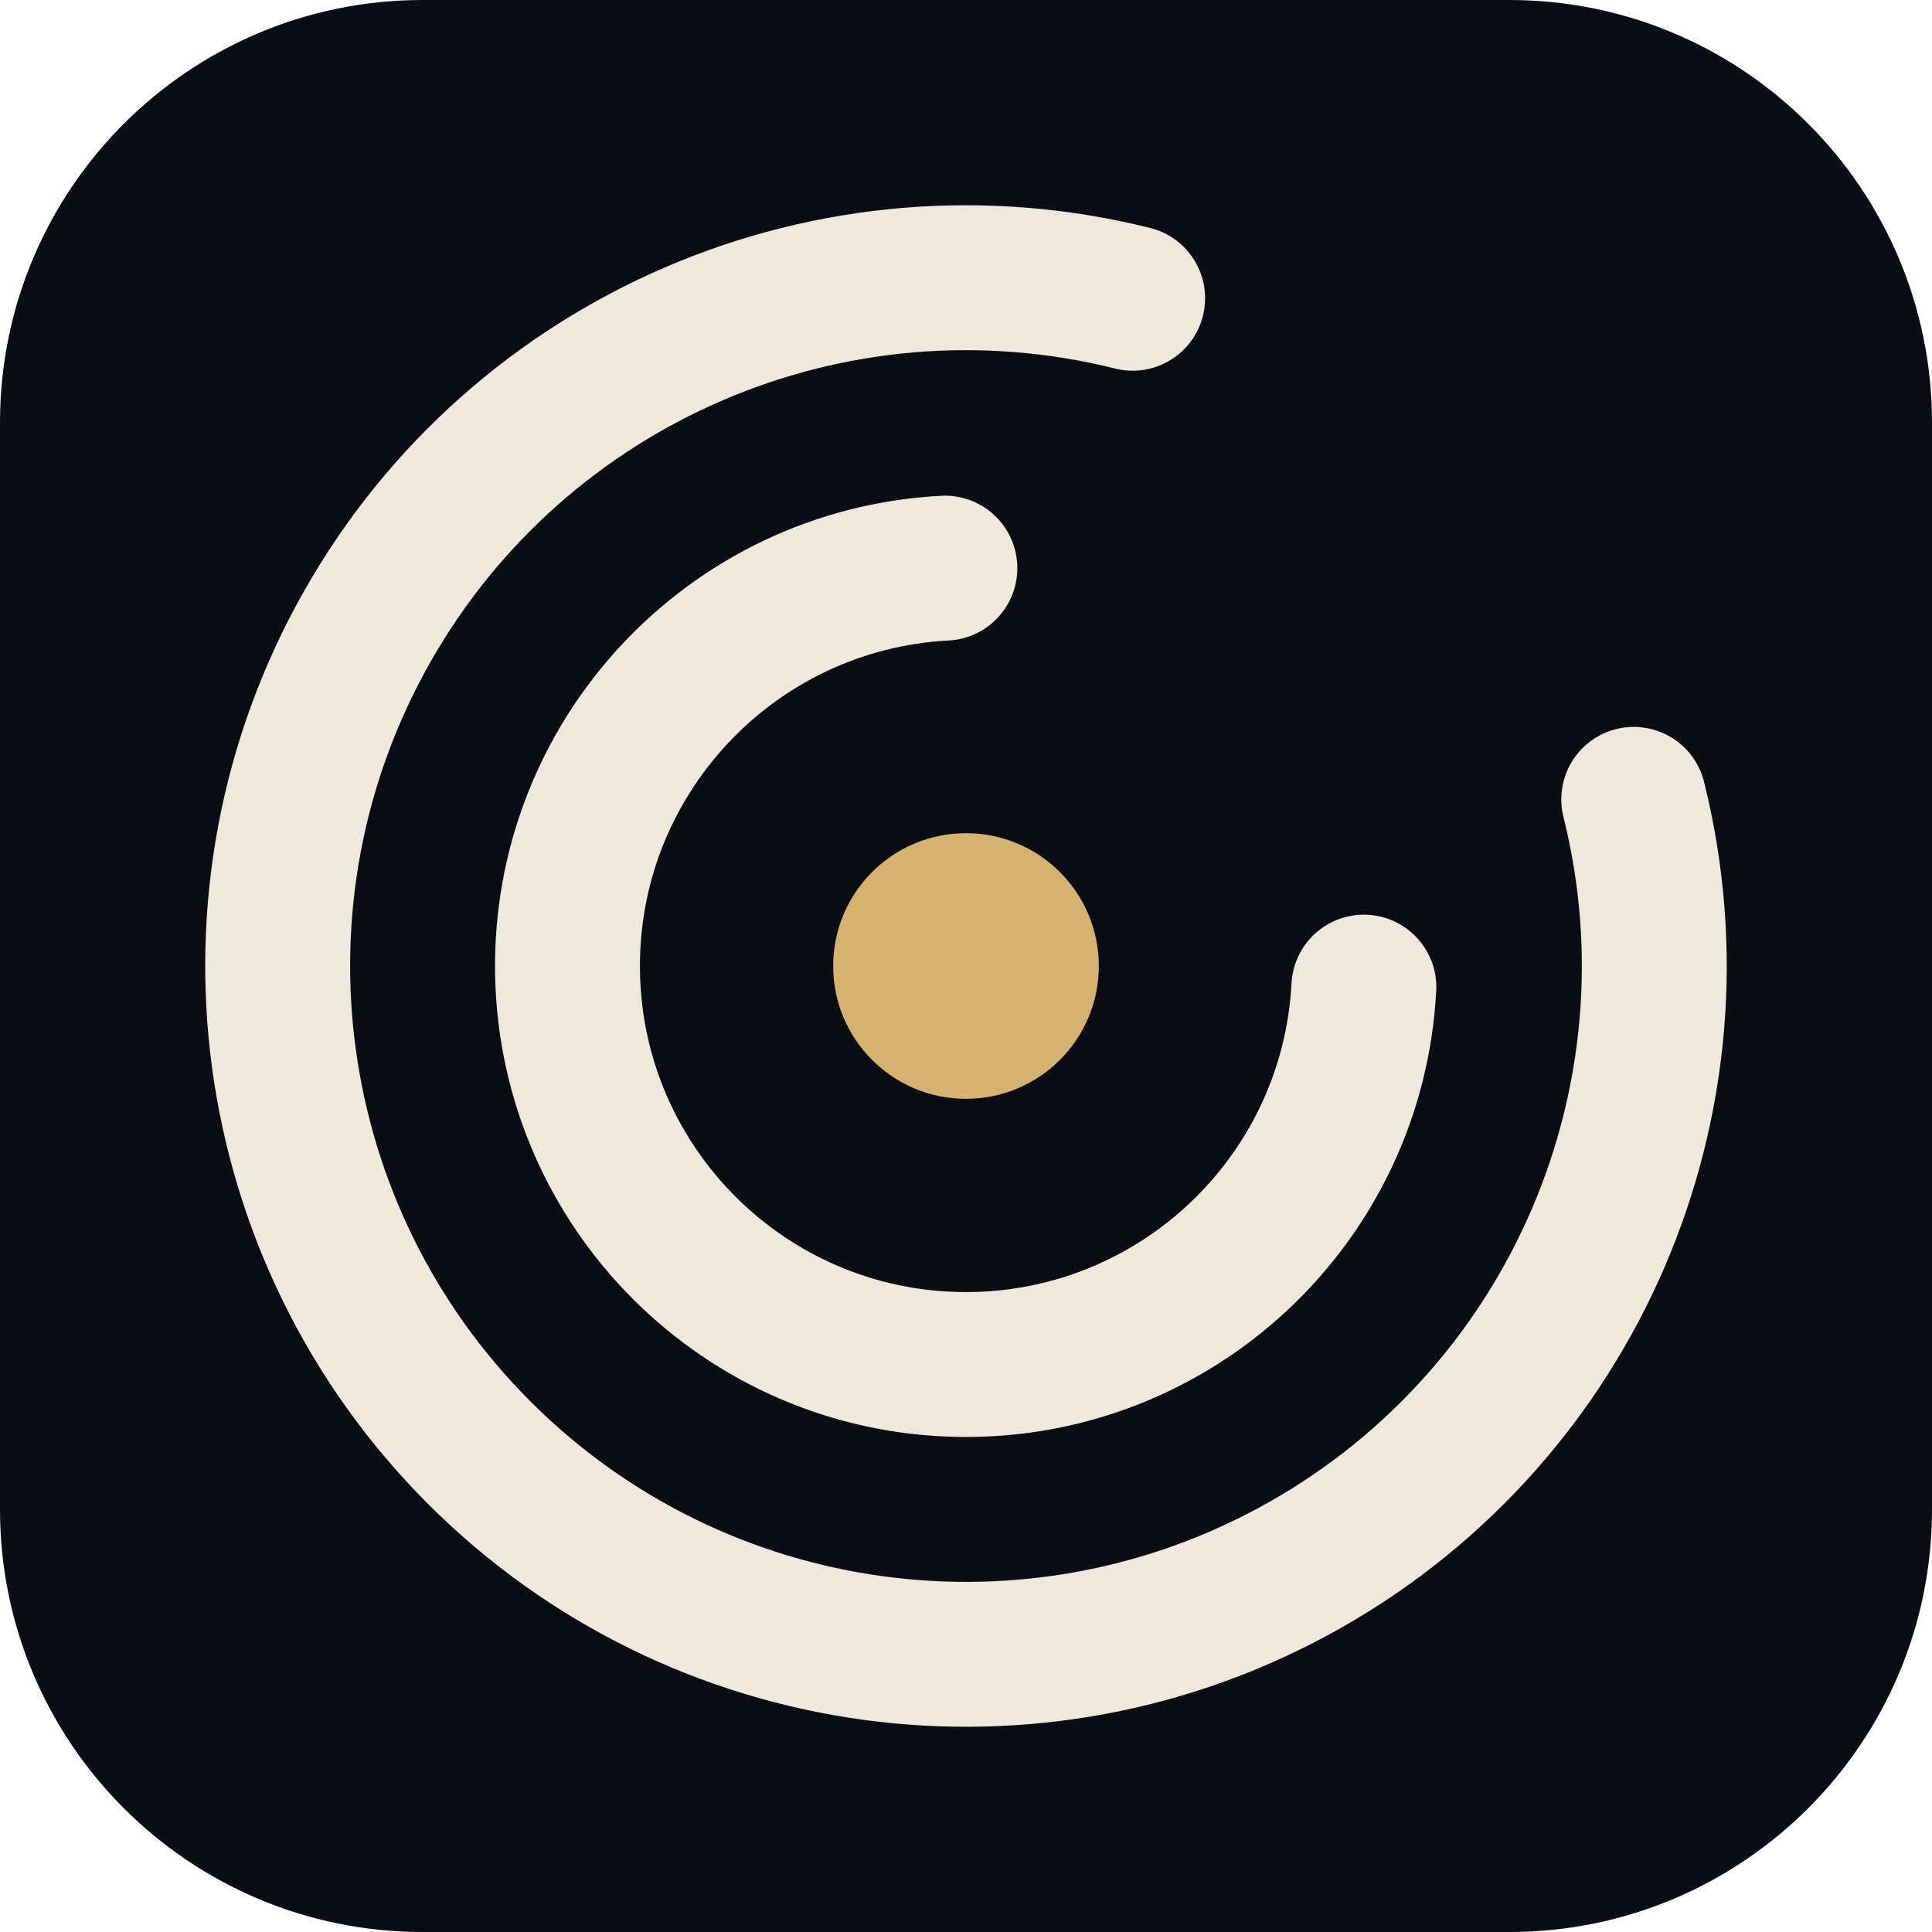
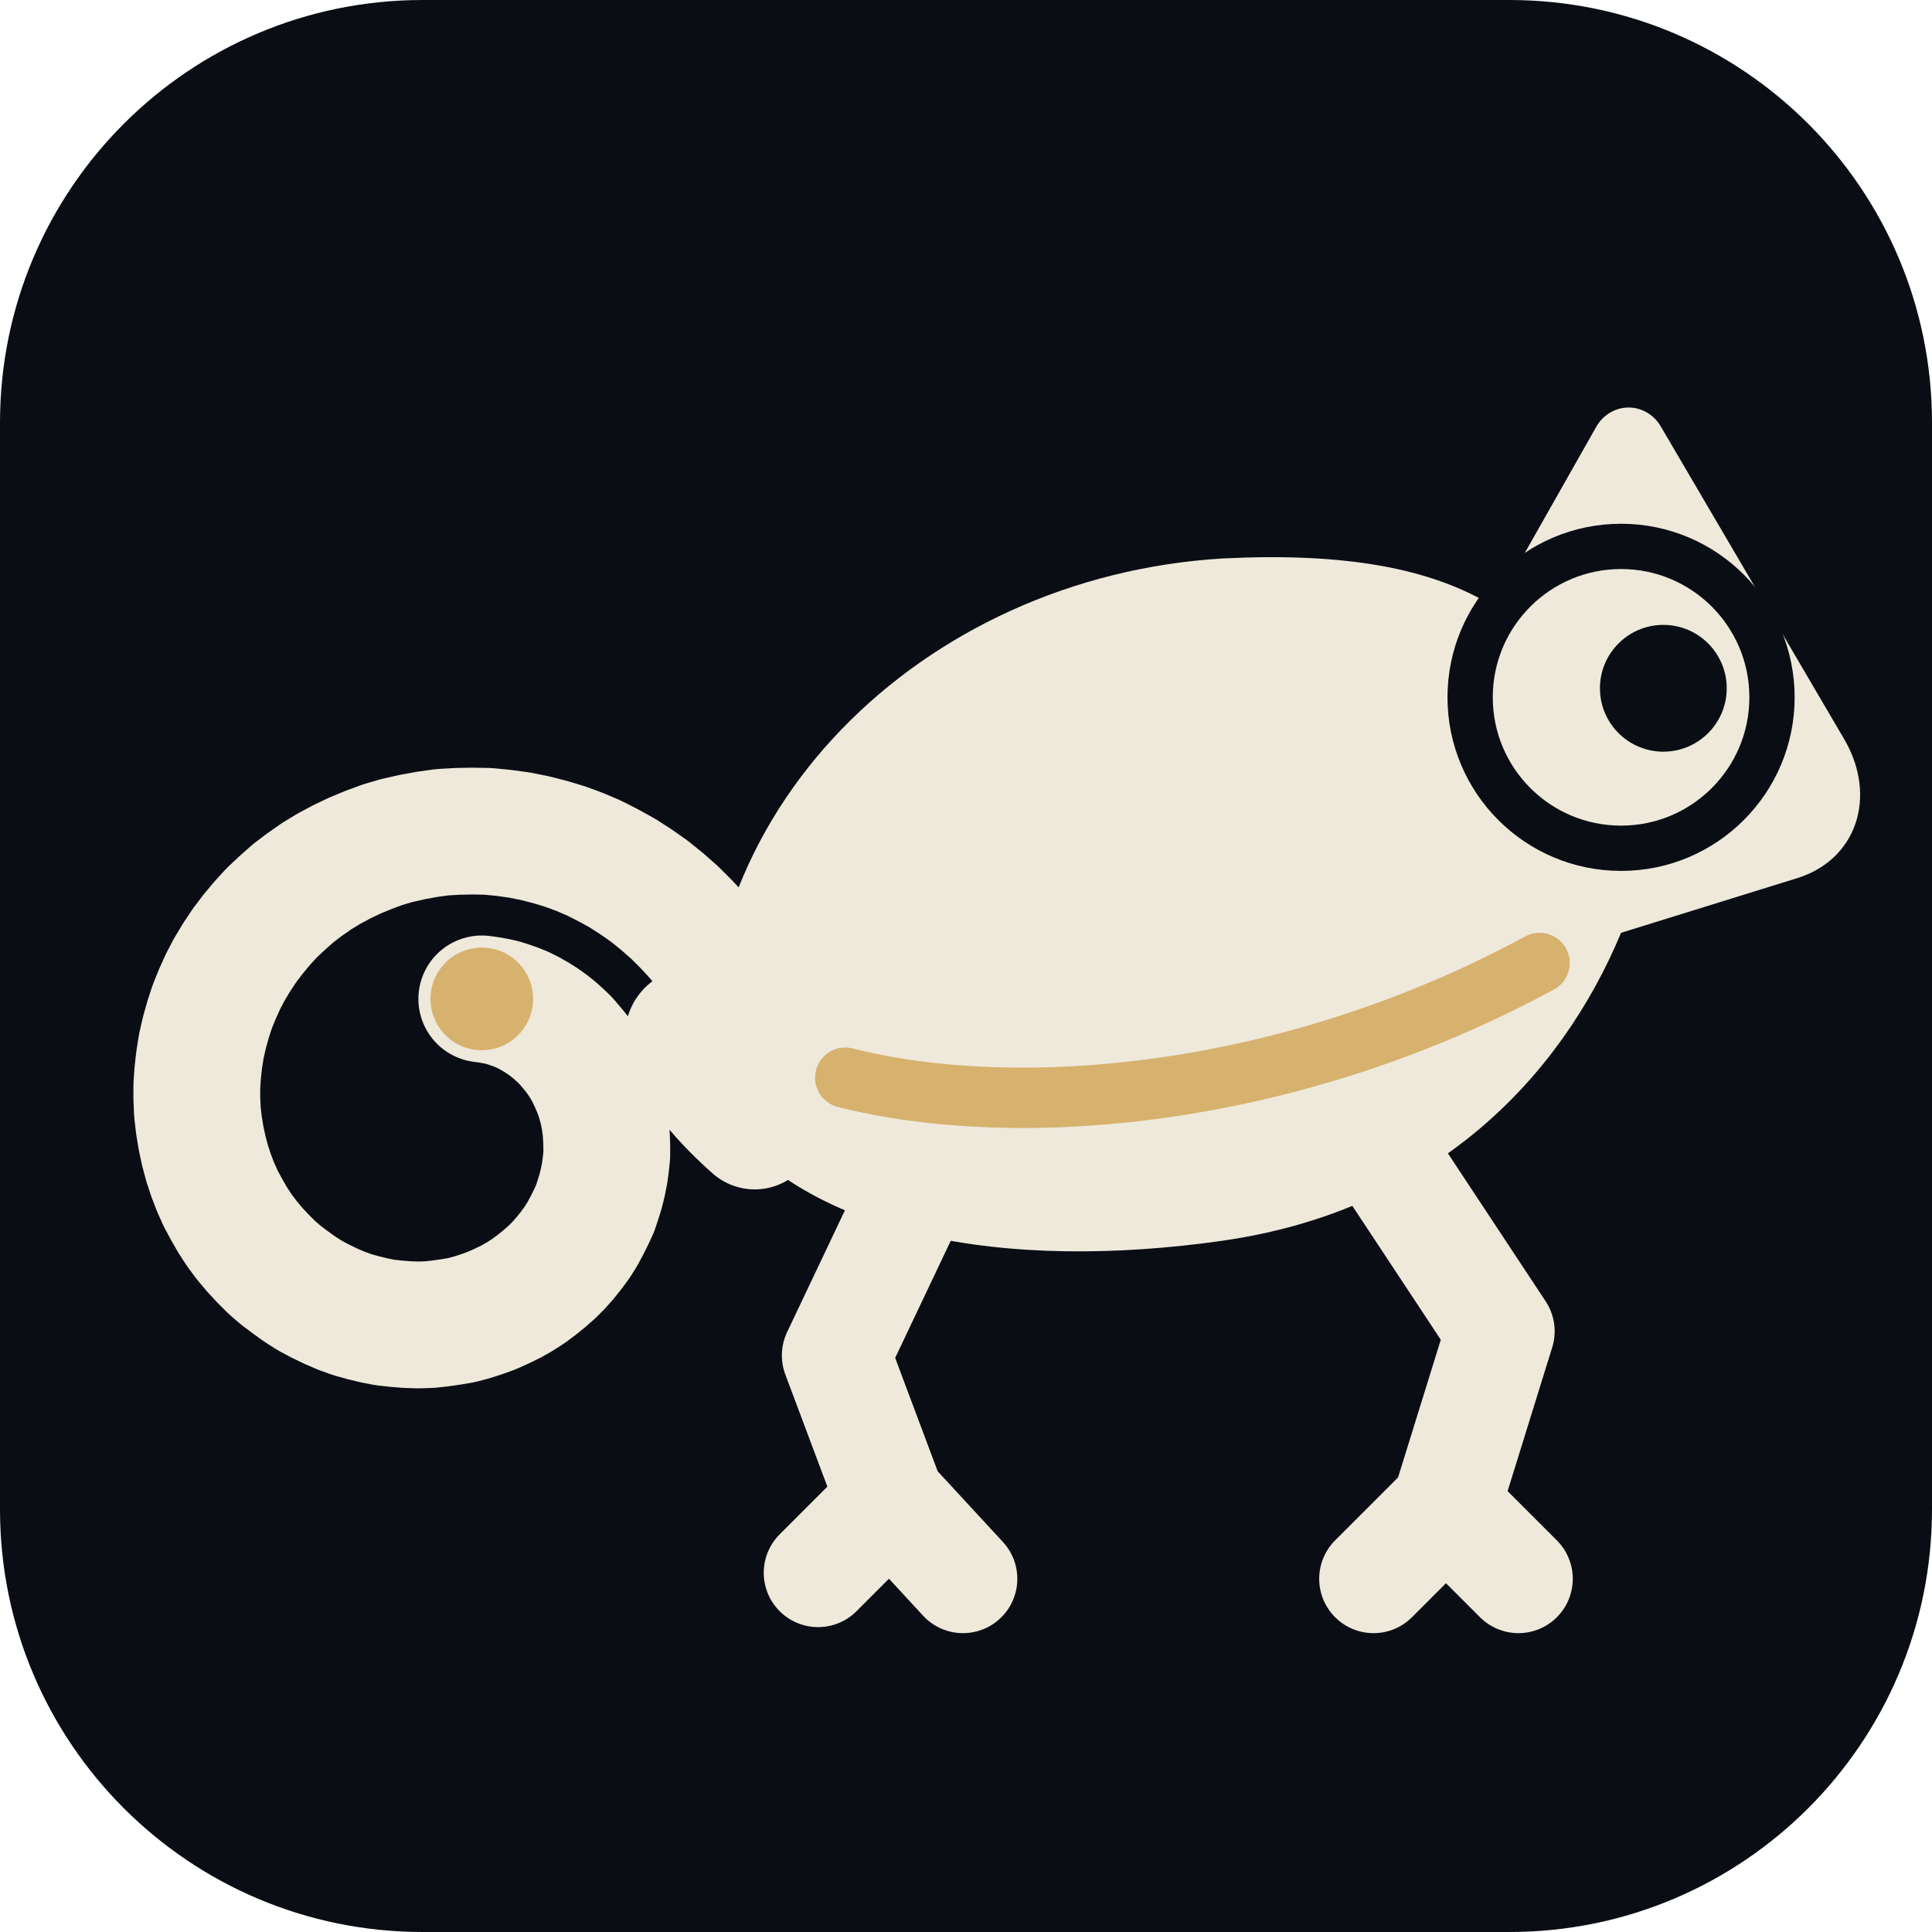
- <svg xmlns="http://www.w3.org/2000/svg" viewBox="0 0 32 32">
-   <rect width="32" height="32" rx="7" fill="#0A0E14" />
-   <path d="M27.06 13.24A11.4 11.4 0 1 1 18.76 4.94" fill="none" stroke="#EFE9DC" stroke-width="2.4" stroke-linecap="round" />
-   <path d="M22.59 16.35A6.6 6.6 0 1 1 15.65 9.41" fill="none" stroke="#EFE9DC" stroke-width="2.4" stroke-linecap="round" />
-   <circle cx="16" cy="16" r="2.2" fill="#D6B26E" />
+ <svg xmlns="http://www.w3.org/2000/svg" viewBox="0 0 64 64">
+   <rect width="64" height="64" rx="14" fill="#0A0E14" />
+   <g transform="translate(0.5 -1.5)">
+     <path d="M24.5 38.8C22 36.6 21 34 24.88 36.99L24.73 36.43L24.56 35.89L24.36 35.36L24.13 34.85L23.87 34.35L23.59 33.86L23.29 33.40L22.96 32.95L22.61 32.52L22.24 32.12L21.85 31.73L21.44 31.37L21.02 31.03L20.58 30.72L20.13 30.43L19.66 30.17L19.19 29.93L18.70 29.72L18.21 29.54L17.71 29.39L17.20 29.26L16.69 29.16L16.18 29.09L15.67 29.04L15.15 29.03L14.65 29.04L14.14 29.07L13.64 29.14L13.15 29.23L12.66 29.34L12.18 29.48L11.72 29.65L11.26 29.84L10.82 30.05L10.39 30.28L9.98 30.53L9.58 30.81L9.20 31.10L8.84 31.42L8.50 31.74L8.18 32.09L7.88 32.45L7.60 32.82L7.34 33.21L7.10 33.61L6.89 34.01L6.70 34.43L6.53 34.85L6.39 35.28L6.27 35.71L6.17 36.15L6.10 36.59L6.05 37.03L6.02 37.47L6.02 37.91L6.04 38.34L6.09 38.77L6.16 39.20L6.25 39.62L6.36 40.03L6.49 40.43L6.64 40.82L6.81 41.20L7.01 41.57L7.21 41.92L7.44 42.27L7.68 42.59L7.94 42.90L8.22 43.20L8.50 43.48L8.80 43.74L9.12 43.98L9.44 44.21L9.77 44.42L10.11 44.60L10.46 44.77L10.81 44.92L11.17 45.05L11.53 45.15L11.90 45.24L12.26 45.31L12.63 45.35L13.00 45.38L13.36 45.39L13.73 45.38L14.09 45.34L14.44 45.29L14.79 45.23L15.13 45.14L15.47 45.03L15.80 44.91L16.11 44.77L16.42 44.62L16.72 44.45L17.00 44.27L17.27 44.07L17.53 43.86L17.78 43.64L18.01 43.41L18.23 43.16L18.43 42.91L18.62 42.65L18.79 42.38L18.94 42.10L19.08 41.82L19.21 41.54L19.31 41.24L19.40 40.95L19.47 40.66L19.53 40.36L19.57 40.06L19.60 39.77L19.60 39.47L19.59 39.18L19.57 38.89L19.53 38.61L19.48 38.33L19.41 38.06L19.33 37.79L19.23 37.53L19.12 37.28L19.00 37.03L18.87 36.80L18.72 36.57L18.57 36.36L18.40 36.16L18.23 35.96L18.04 35.78L17.85 35.61L17.66 35.46L17.45 35.31L17.24 35.18L17.03 35.06L16.81 34.95L16.59 34.86L16.36 34.78L16.14 34.71L15.91 34.66L15.68 34.62L15.46 34.59" fill="none" stroke="#EFE9DC" stroke-width="4.2" stroke-linecap="round" stroke-linejoin="round" />
+     <circle cx="15.46" cy="34.59" r="1.7" fill="#D6B26E" />
+     <g stroke="#EFE9DC" stroke-width="3.6" stroke-linecap="round" stroke-linejoin="round" fill="none">
+       <path d="M30 40.5L27.2 46.4L29 51.2M29 51.2L26.6 53.6M29 51.2L31.4 53.8" />
+       <path d="M45.5 40L49.2 45.6L47.4 51.4M47.4 51.4L45 53.8M47.4 51.4L49.8 53.8" />
+     </g>
+     <path d="M23 38C22 28.5 30 20.6 40 20C44 19.8 46.9 20.3 49 21.6L52.4 15.6C52.9 14.8 54 14.8 54.5 15.6L60.6 26C61.7 27.9 61 30 59 30.6L53.2 32.4C51.2 37.2 47 41.6 40 42.6C33 43.6 26 42.6 23 38Z" fill="#EFE9DC" />
+     <path d="M27.5 37.2C33 38.6 42 38 50.5 33.4" fill="none" stroke="#D6B26E" stroke-width="2" stroke-linecap="round" />
+     <circle cx="53.2" cy="24.6" r="5" fill="#EFE9DC" stroke="#0A0E14" stroke-width="1.5" />
+     <circle cx="54.6" cy="24.3" r="2.1" fill="#0A0E14" />
+   </g>
</svg>
